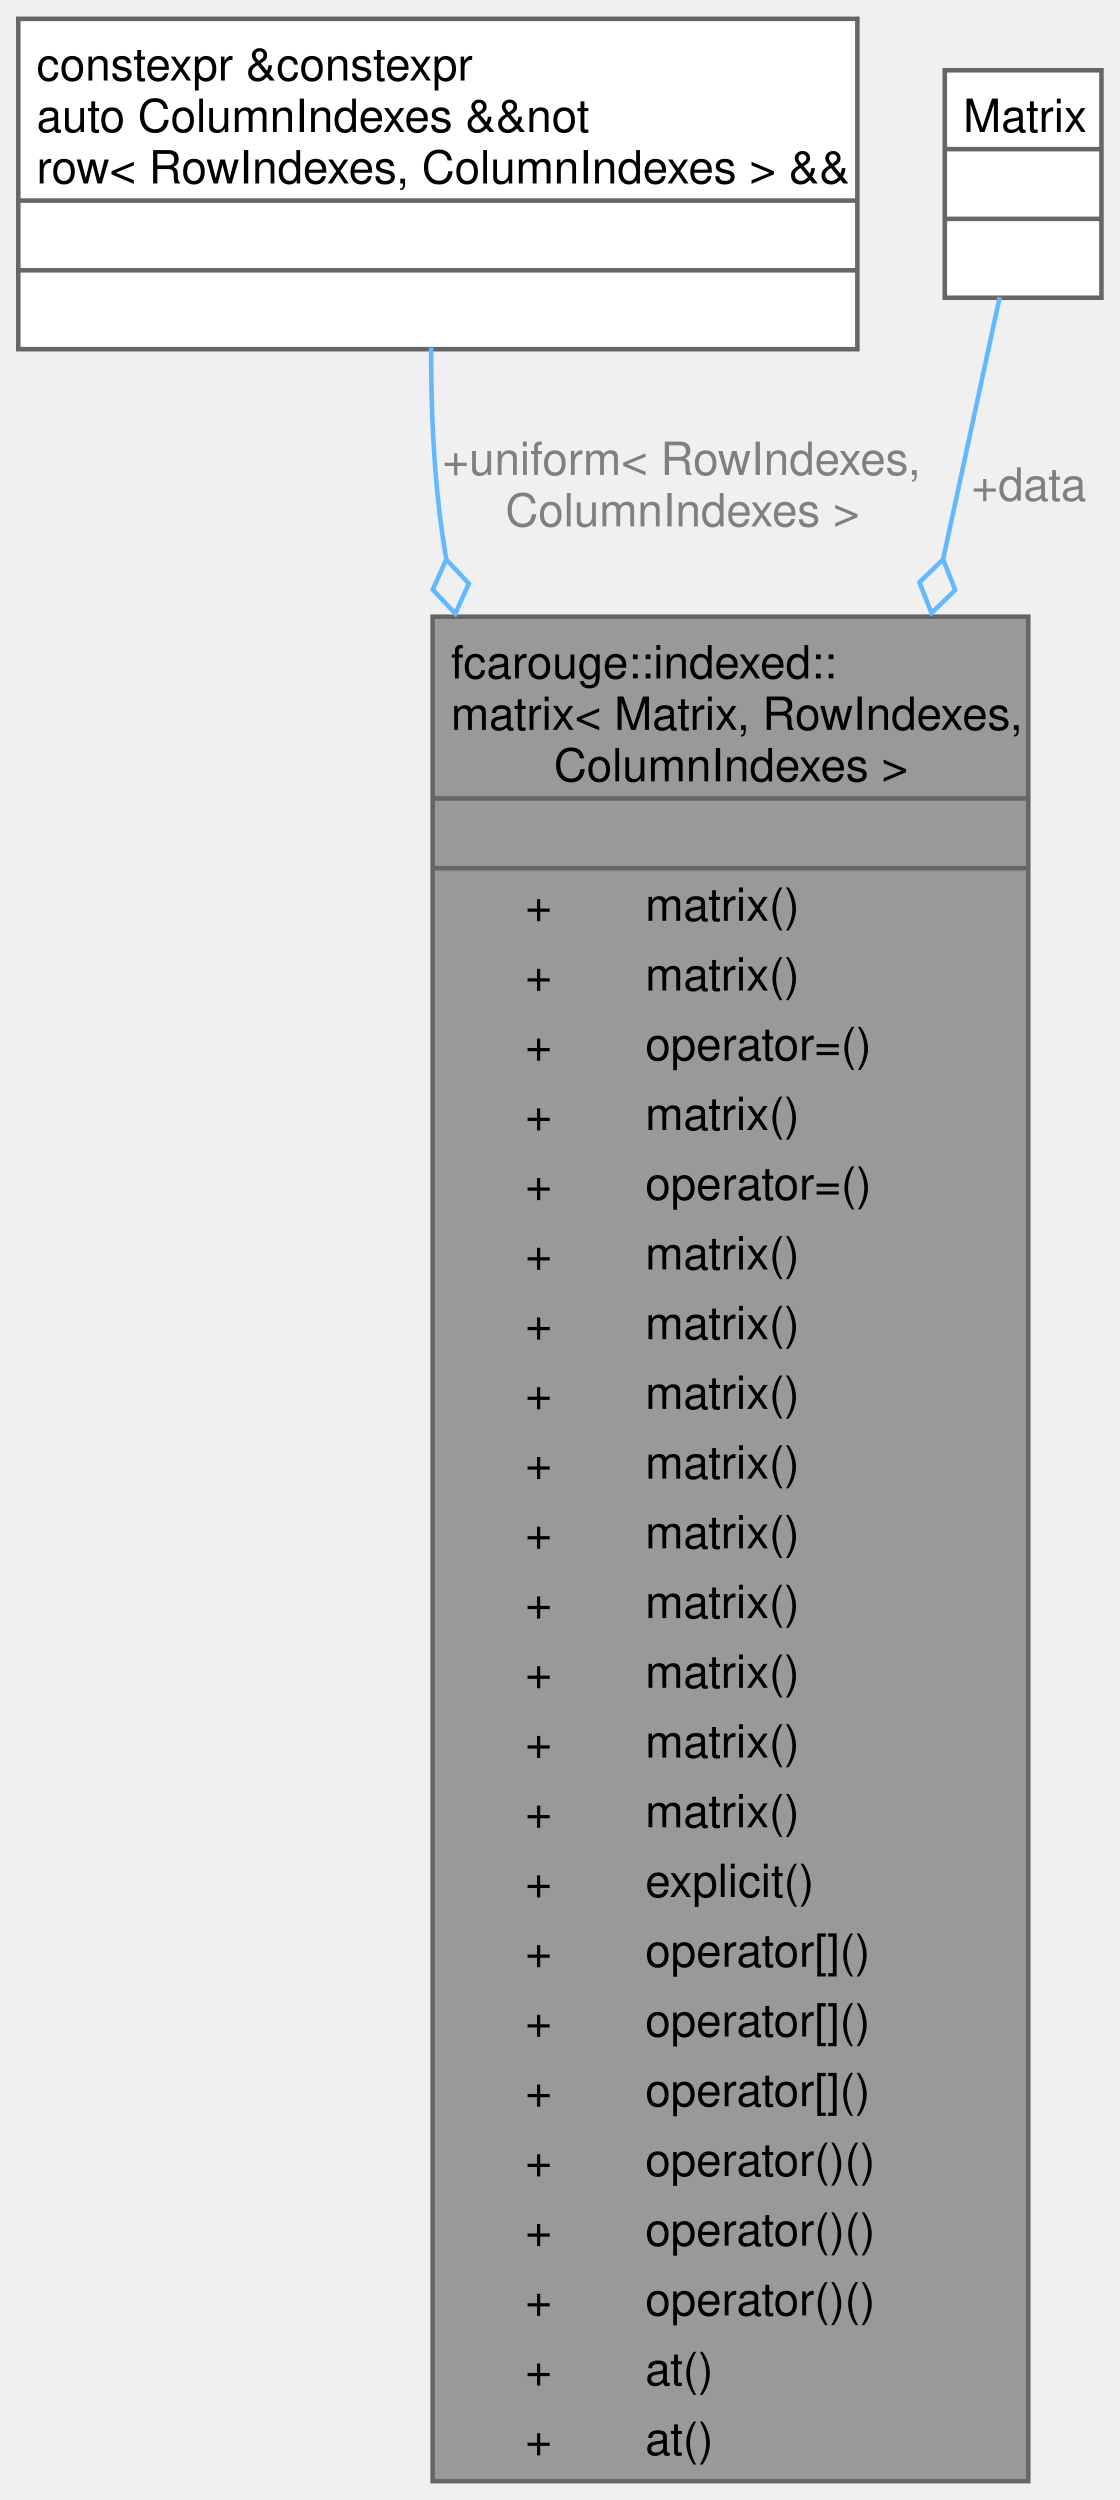
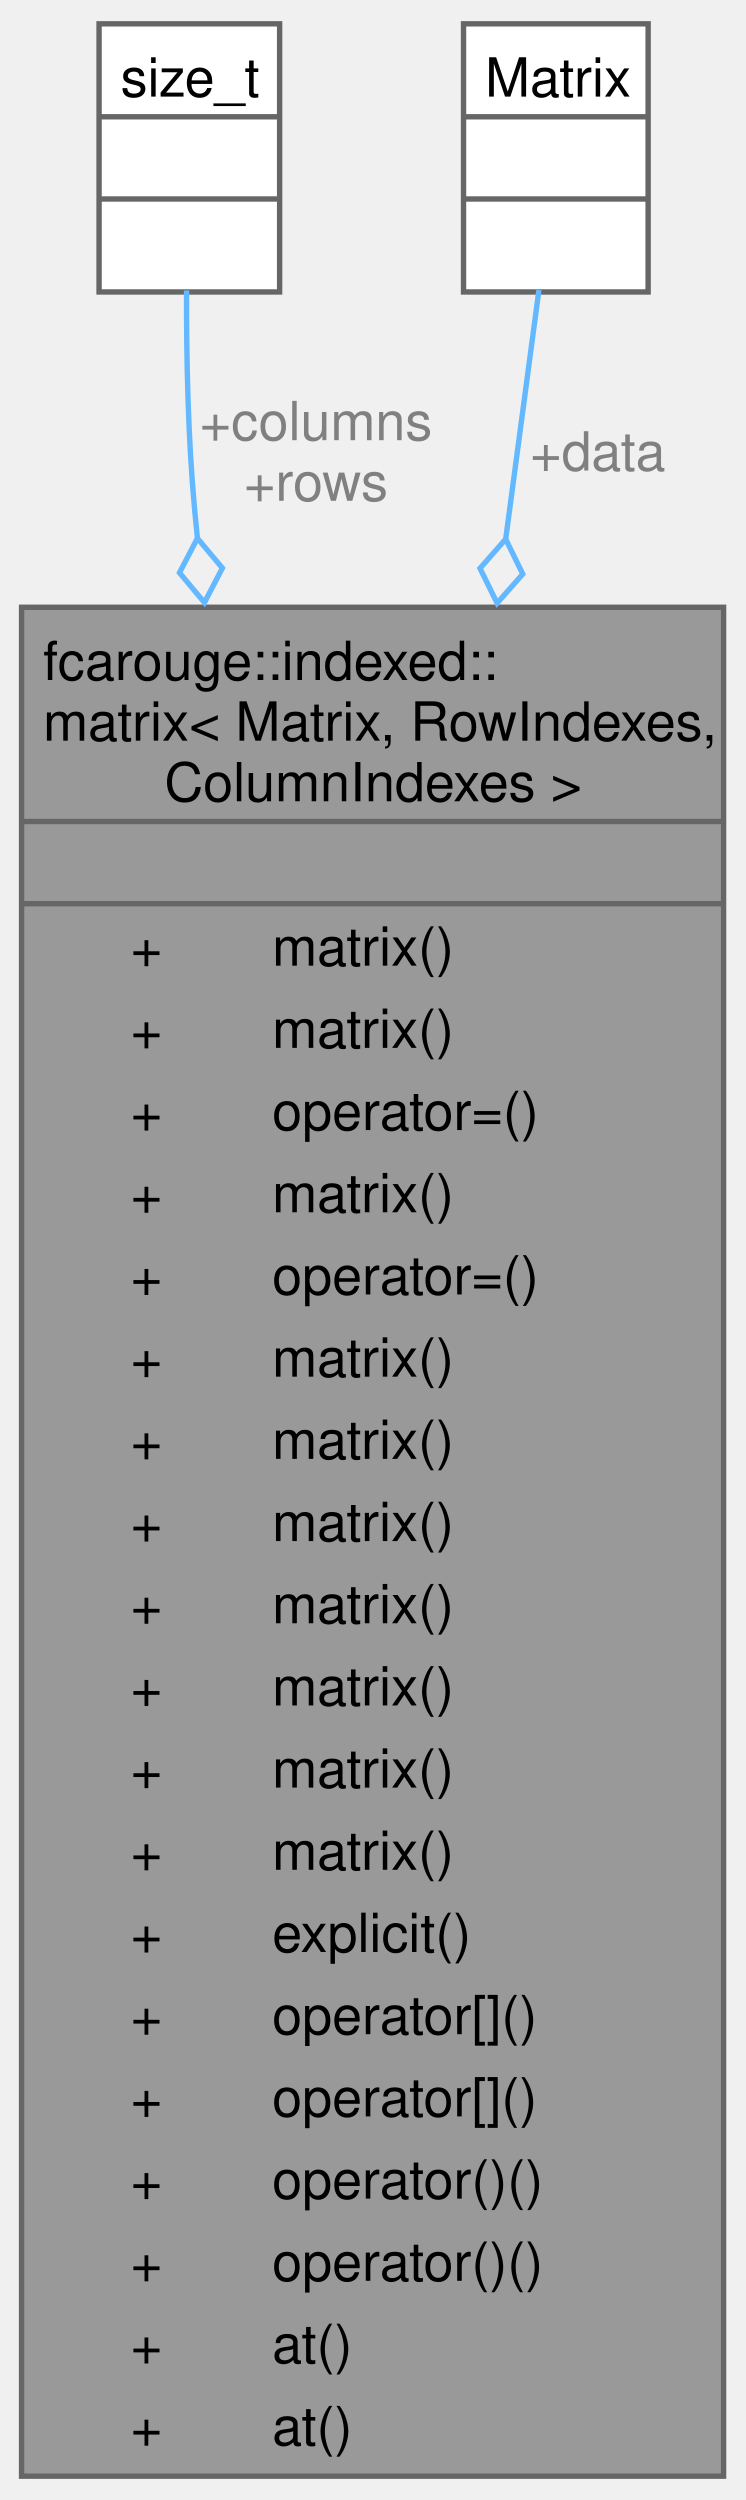
- <svg xmlns="http://www.w3.org/2000/svg" xmlns:xlink="http://www.w3.org/1999/xlink" width="245pt" height="547pt" viewBox="0.00 0.00 244.88 546.50">
-   <g id="graph0" class="graph" transform="scale(1 1) rotate(0) translate(4 542.5)">
+ <svg xmlns="http://www.w3.org/2000/svg" xmlns:xlink="http://www.w3.org/1999/xlink" width="138pt" height="463pt" viewBox="0.00 0.00 138.25 463.00">
+   <g id="graph0" class="graph" transform="scale(1 1) rotate(0) translate(4 459)">
    <g id="Node000001" class="node">
      <g id="a_Node000001">
        <a xlink:title="Indexed matrix.">
-           <polygon fill="#999999" stroke="none" points="220.88,-407.75 90.62,-407.75 90.62,0 220.88,0 220.88,-407.75" />
-           <text text-anchor="start" x="94.62" y="-394.25" font-family="Helvetica,sans-Serif" font-size="10.00">fcarouge::indexed::</text>
-           <text text-anchor="start" x="94.62" y="-383" font-family="Helvetica,sans-Serif" font-size="10.00">matrix&lt; Matrix, RowIndexes,</text>
-           <text text-anchor="start" x="117.12" y="-371.75" font-family="Helvetica,sans-Serif" font-size="10.00"> ColumnIndexes &gt;</text>
-           <text text-anchor="start" x="154.25" y="-356.5" font-family="Helvetica,sans-Serif" font-size="10.00"> </text>
-           <text text-anchor="start" x="110.88" y="-341.25" font-family="Helvetica,sans-Serif" font-size="10.00">+</text>
-           <text text-anchor="start" x="137.12" y="-341.25" font-family="Helvetica,sans-Serif" font-size="10.00">matrix()</text>
-           <text text-anchor="start" x="110.88" y="-326" font-family="Helvetica,sans-Serif" font-size="10.00">+</text>
-           <text text-anchor="start" x="137.12" y="-326" font-family="Helvetica,sans-Serif" font-size="10.00">matrix()</text>
-           <text text-anchor="start" x="110.88" y="-310.75" font-family="Helvetica,sans-Serif" font-size="10.00">+</text>
-           <text text-anchor="start" x="137.12" y="-310.75" font-family="Helvetica,sans-Serif" font-size="10.00">operator=()</text>
-           <text text-anchor="start" x="110.88" y="-295.5" font-family="Helvetica,sans-Serif" font-size="10.00">+</text>
-           <text text-anchor="start" x="137.12" y="-295.5" font-family="Helvetica,sans-Serif" font-size="10.00">matrix()</text>
-           <text text-anchor="start" x="110.88" y="-280.25" font-family="Helvetica,sans-Serif" font-size="10.00">+</text>
-           <text text-anchor="start" x="137.12" y="-280.25" font-family="Helvetica,sans-Serif" font-size="10.00">operator=()</text>
-           <text text-anchor="start" x="110.88" y="-265" font-family="Helvetica,sans-Serif" font-size="10.00">+</text>
-           <text text-anchor="start" x="137.12" y="-265" font-family="Helvetica,sans-Serif" font-size="10.00">matrix()</text>
-           <text text-anchor="start" x="110.88" y="-249.75" font-family="Helvetica,sans-Serif" font-size="10.00">+</text>
-           <text text-anchor="start" x="137.12" y="-249.75" font-family="Helvetica,sans-Serif" font-size="10.00">matrix()</text>
-           <text text-anchor="start" x="110.88" y="-234.5" font-family="Helvetica,sans-Serif" font-size="10.00">+</text>
-           <text text-anchor="start" x="137.12" y="-234.5" font-family="Helvetica,sans-Serif" font-size="10.00">matrix()</text>
-           <text text-anchor="start" x="110.88" y="-219.25" font-family="Helvetica,sans-Serif" font-size="10.00">+</text>
-           <text text-anchor="start" x="137.12" y="-219.25" font-family="Helvetica,sans-Serif" font-size="10.00">matrix()</text>
-           <text text-anchor="start" x="110.88" y="-204" font-family="Helvetica,sans-Serif" font-size="10.00">+</text>
-           <text text-anchor="start" x="137.12" y="-204" font-family="Helvetica,sans-Serif" font-size="10.00">matrix()</text>
-           <text text-anchor="start" x="110.88" y="-188.75" font-family="Helvetica,sans-Serif" font-size="10.00">+</text>
-           <text text-anchor="start" x="137.12" y="-188.75" font-family="Helvetica,sans-Serif" font-size="10.00">matrix()</text>
-           <text text-anchor="start" x="110.88" y="-173.5" font-family="Helvetica,sans-Serif" font-size="10.00">+</text>
-           <text text-anchor="start" x="137.12" y="-173.5" font-family="Helvetica,sans-Serif" font-size="10.00">matrix()</text>
-           <text text-anchor="start" x="110.88" y="-158.25" font-family="Helvetica,sans-Serif" font-size="10.00">+</text>
-           <text text-anchor="start" x="137.12" y="-158.25" font-family="Helvetica,sans-Serif" font-size="10.00">matrix()</text>
-           <text text-anchor="start" x="110.88" y="-143" font-family="Helvetica,sans-Serif" font-size="10.00">+</text>
-           <text text-anchor="start" x="137.12" y="-143" font-family="Helvetica,sans-Serif" font-size="10.00">matrix()</text>
-           <text text-anchor="start" x="110.88" y="-127.75" font-family="Helvetica,sans-Serif" font-size="10.00">+</text>
-           <text text-anchor="start" x="137.12" y="-127.75" font-family="Helvetica,sans-Serif" font-size="10.00">explicit()</text>
-           <text text-anchor="start" x="110.88" y="-112.5" font-family="Helvetica,sans-Serif" font-size="10.00">+</text>
-           <text text-anchor="start" x="137.12" y="-112.5" font-family="Helvetica,sans-Serif" font-size="10.00">operator[]()</text>
-           <text text-anchor="start" x="110.88" y="-97.25" font-family="Helvetica,sans-Serif" font-size="10.00">+</text>
-           <text text-anchor="start" x="137.12" y="-97.25" font-family="Helvetica,sans-Serif" font-size="10.00">operator[]()</text>
-           <text text-anchor="start" x="110.88" y="-82" font-family="Helvetica,sans-Serif" font-size="10.00">+</text>
-           <text text-anchor="start" x="137.12" y="-82" font-family="Helvetica,sans-Serif" font-size="10.00">operator[]()</text>
-           <text text-anchor="start" x="110.88" y="-66.75" font-family="Helvetica,sans-Serif" font-size="10.00">+</text>
-           <text text-anchor="start" x="137.12" y="-66.75" font-family="Helvetica,sans-Serif" font-size="10.00">operator()()</text>
-           <text text-anchor="start" x="110.88" y="-51.5" font-family="Helvetica,sans-Serif" font-size="10.00">+</text>
-           <text text-anchor="start" x="137.12" y="-51.5" font-family="Helvetica,sans-Serif" font-size="10.00">operator()()</text>
-           <text text-anchor="start" x="110.88" y="-36.25" font-family="Helvetica,sans-Serif" font-size="10.00">+</text>
-           <text text-anchor="start" x="137.12" y="-36.25" font-family="Helvetica,sans-Serif" font-size="10.00">operator()()</text>
-           <text text-anchor="start" x="110.88" y="-21" font-family="Helvetica,sans-Serif" font-size="10.00">+</text>
-           <text text-anchor="start" x="137.12" y="-21" font-family="Helvetica,sans-Serif" font-size="10.00">at()</text>
-           <text text-anchor="start" x="110.88" y="-5.75" font-family="Helvetica,sans-Serif" font-size="10.00">+</text>
-           <text text-anchor="start" x="137.12" y="-5.75" font-family="Helvetica,sans-Serif" font-size="10.00">at()</text>
-           <polygon fill="#666666" stroke="#666666" points="90.62,-368 90.62,-368 220.88,-368 220.88,-368 90.62,-368" />
-           <polygon fill="#666666" stroke="#666666" points="90.62,-352.75 90.62,-352.75 220.88,-352.75 220.88,-352.75 90.62,-352.75" />
-           <polygon fill="none" stroke="#666666" points="90.62,0 90.62,-407.75 220.88,-407.75 220.88,0 90.62,0" />
+           <polygon fill="#999999" stroke="none" points="130.25,-346.75 0,-346.75 0,0 130.25,0 130.25,-346.75" />
+           <text text-anchor="start" x="4" y="-333.25" font-family="Helvetica,sans-Serif" font-size="10.00">fcarouge::indexed::</text>
+           <text text-anchor="start" x="4" y="-322" font-family="Helvetica,sans-Serif" font-size="10.00">matrix&lt; Matrix, RowIndexes,</text>
+           <text text-anchor="start" x="26.5" y="-310.75" font-family="Helvetica,sans-Serif" font-size="10.00"> ColumnIndexes &gt;</text>
+           <text text-anchor="start" x="63.62" y="-295.5" font-family="Helvetica,sans-Serif" font-size="10.00"> </text>
+           <text text-anchor="start" x="20.25" y="-280.25" font-family="Helvetica,sans-Serif" font-size="10.00">+</text>
+           <text text-anchor="start" x="46.5" y="-280.25" font-family="Helvetica,sans-Serif" font-size="10.00">matrix()</text>
+           <text text-anchor="start" x="20.25" y="-265" font-family="Helvetica,sans-Serif" font-size="10.00">+</text>
+           <text text-anchor="start" x="46.5" y="-265" font-family="Helvetica,sans-Serif" font-size="10.00">matrix()</text>
+           <text text-anchor="start" x="20.25" y="-249.75" font-family="Helvetica,sans-Serif" font-size="10.00">+</text>
+           <text text-anchor="start" x="46.5" y="-249.75" font-family="Helvetica,sans-Serif" font-size="10.00">operator=()</text>
+           <text text-anchor="start" x="20.25" y="-234.5" font-family="Helvetica,sans-Serif" font-size="10.00">+</text>
+           <text text-anchor="start" x="46.5" y="-234.5" font-family="Helvetica,sans-Serif" font-size="10.00">matrix()</text>
+           <text text-anchor="start" x="20.25" y="-219.25" font-family="Helvetica,sans-Serif" font-size="10.00">+</text>
+           <text text-anchor="start" x="46.5" y="-219.25" font-family="Helvetica,sans-Serif" font-size="10.00">operator=()</text>
+           <text text-anchor="start" x="20.25" y="-204" font-family="Helvetica,sans-Serif" font-size="10.00">+</text>
+           <text text-anchor="start" x="46.5" y="-204" font-family="Helvetica,sans-Serif" font-size="10.00">matrix()</text>
+           <text text-anchor="start" x="20.25" y="-188.75" font-family="Helvetica,sans-Serif" font-size="10.00">+</text>
+           <text text-anchor="start" x="46.5" y="-188.75" font-family="Helvetica,sans-Serif" font-size="10.00">matrix()</text>
+           <text text-anchor="start" x="20.25" y="-173.5" font-family="Helvetica,sans-Serif" font-size="10.00">+</text>
+           <text text-anchor="start" x="46.5" y="-173.5" font-family="Helvetica,sans-Serif" font-size="10.00">matrix()</text>
+           <text text-anchor="start" x="20.25" y="-158.25" font-family="Helvetica,sans-Serif" font-size="10.00">+</text>
+           <text text-anchor="start" x="46.5" y="-158.25" font-family="Helvetica,sans-Serif" font-size="10.00">matrix()</text>
+           <text text-anchor="start" x="20.25" y="-143" font-family="Helvetica,sans-Serif" font-size="10.00">+</text>
+           <text text-anchor="start" x="46.5" y="-143" font-family="Helvetica,sans-Serif" font-size="10.00">matrix()</text>
+           <text text-anchor="start" x="20.25" y="-127.75" font-family="Helvetica,sans-Serif" font-size="10.00">+</text>
+           <text text-anchor="start" x="46.5" y="-127.75" font-family="Helvetica,sans-Serif" font-size="10.00">matrix()</text>
+           <text text-anchor="start" x="20.25" y="-112.5" font-family="Helvetica,sans-Serif" font-size="10.00">+</text>
+           <text text-anchor="start" x="46.5" y="-112.5" font-family="Helvetica,sans-Serif" font-size="10.00">matrix()</text>
+           <text text-anchor="start" x="20.25" y="-97.25" font-family="Helvetica,sans-Serif" font-size="10.00">+</text>
+           <text text-anchor="start" x="46.5" y="-97.25" font-family="Helvetica,sans-Serif" font-size="10.00">explicit()</text>
+           <text text-anchor="start" x="20.25" y="-82" font-family="Helvetica,sans-Serif" font-size="10.00">+</text>
+           <text text-anchor="start" x="46.5" y="-82" font-family="Helvetica,sans-Serif" font-size="10.00">operator[]()</text>
+           <text text-anchor="start" x="20.25" y="-66.75" font-family="Helvetica,sans-Serif" font-size="10.00">+</text>
+           <text text-anchor="start" x="46.5" y="-66.75" font-family="Helvetica,sans-Serif" font-size="10.00">operator[]()</text>
+           <text text-anchor="start" x="20.25" y="-51.5" font-family="Helvetica,sans-Serif" font-size="10.00">+</text>
+           <text text-anchor="start" x="46.5" y="-51.5" font-family="Helvetica,sans-Serif" font-size="10.00">operator()()</text>
+           <text text-anchor="start" x="20.25" y="-36.25" font-family="Helvetica,sans-Serif" font-size="10.00">+</text>
+           <text text-anchor="start" x="46.5" y="-36.25" font-family="Helvetica,sans-Serif" font-size="10.00">operator()()</text>
+           <text text-anchor="start" x="20.25" y="-21" font-family="Helvetica,sans-Serif" font-size="10.00">+</text>
+           <text text-anchor="start" x="46.5" y="-21" font-family="Helvetica,sans-Serif" font-size="10.00">at()</text>
+           <text text-anchor="start" x="20.25" y="-5.75" font-family="Helvetica,sans-Serif" font-size="10.00">+</text>
+           <text text-anchor="start" x="46.5" y="-5.75" font-family="Helvetica,sans-Serif" font-size="10.00">at()</text>
+           <polygon fill="#666666" stroke="#666666" points="0,-307 0,-307 130.25,-307 130.25,-307 0,-307" />
+           <polygon fill="#666666" stroke="#666666" points="0,-291.75 0,-291.75 130.25,-291.75 130.25,-291.75 0,-291.75" />
+           <polygon fill="none" stroke="#666666" points="0,0 0,-346.75 130.25,-346.75 130.25,0 0,0" />
        </a>
      </g>
    </g>
    <g id="Node000002" class="node">
      <g id="a_Node000002">
        <a xlink:title=" ">
-           <polygon fill="white" stroke="none" points="183.5,-538.5 0,-538.5 0,-466.25 183.5,-466.25 183.5,-538.5" />
-           <text text-anchor="start" x="4" y="-525" font-family="Helvetica,sans-Serif" font-size="10.00">constexpr &amp;constexpr</text>
-           <text text-anchor="start" x="4" y="-513.75" font-family="Helvetica,sans-Serif" font-size="10.00"> auto ColumnIndexes &amp;&amp;not</text>
-           <text text-anchor="start" x="4" y="-502.5" font-family="Helvetica,sans-Serif" font-size="10.00"> row&lt; RowIndexes, ColumnIndexes &gt; &amp;&amp;</text>
-           <text text-anchor="start" x="90.25" y="-487.25" font-family="Helvetica,sans-Serif" font-size="10.00"> </text>
-           <text text-anchor="start" x="90.25" y="-472" font-family="Helvetica,sans-Serif" font-size="10.00"> </text>
-           <polygon fill="#666666" stroke="#666666" points="0,-498.75 0,-498.75 183.5,-498.75 183.5,-498.75 0,-498.75" />
-           <polygon fill="#666666" stroke="#666666" points="0,-483.5 0,-483.5 183.5,-483.5 183.5,-483.5 0,-483.5" />
-           <polygon fill="none" stroke="#666666" points="0,-466.25 0,-538.5 183.5,-538.5 183.5,-466.25 0,-466.25" />
+           <polygon fill="white" stroke="none" points="47.88,-455 14.38,-455 14.38,-405.25 47.88,-405.25 47.88,-455" />
+           <text text-anchor="start" x="18.38" y="-441.5" font-family="Helvetica,sans-Serif" font-size="10.00">size_t</text>
+           <text text-anchor="start" x="29.62" y="-426.25" font-family="Helvetica,sans-Serif" font-size="10.00"> </text>
+           <text text-anchor="start" x="29.62" y="-411" font-family="Helvetica,sans-Serif" font-size="10.00"> </text>
+           <polygon fill="#666666" stroke="#666666" points="14.38,-437.75 14.38,-437.75 47.88,-437.75 47.88,-437.75 14.38,-437.75" />
+           <polygon fill="#666666" stroke="#666666" points="14.38,-422.5 14.38,-422.5 47.88,-422.5 47.88,-422.5 14.38,-422.5" />
+           <polygon fill="none" stroke="#666666" points="14.38,-405.25 14.38,-455 47.88,-455 47.88,-405.25 14.38,-405.25" />
        </a>
      </g>
    </g>
    <g id="edge1_Node000001_Node000002" class="edge">
      <g id="a_edge1_Node000001_Node000002">
        <a xlink:title=" ">
-           <path fill="none" stroke="#63b8ff" d="M90.29,-466.59C90.25,-453.7 90.81,-439 92.75,-425.75 93.01,-423.96 93.28,-422.17 93.57,-420.37" />
-           <polygon fill="none" stroke="#63b8ff" points="93.59,-420.25 90.64,-413.67 95.58,-408.42 98.53,-415 93.59,-420.25" />
+           <path fill="none" stroke="#63b8ff" d="M30.61,-405.53C30.57,-393.33 30.86,-378.22 32.12,-364.75 32.29,-362.99 32.46,-361.22 32.64,-359.45" />
+           <polygon fill="none" stroke="#63b8ff" points="32.63,-359.55 29.3,-353.16 33.93,-347.62 37.26,-354.02 32.63,-359.55" />
        </a>
      </g>
-       <text text-anchor="start" x="92.75" y="-438.75" font-family="Helvetica,sans-Serif" font-size="10.00" fill="grey"> +uniform&lt; RowIndexes,</text>
-       <text text-anchor="middle" x="145.25" y="-427.5" font-family="Helvetica,sans-Serif" font-size="10.00" fill="grey"> ColumnIndexes &gt;</text>
+       <text text-anchor="middle" x="54.62" y="-377.75" font-family="Helvetica,sans-Serif" font-size="10.00" fill="grey"> +columns</text>
+       <text text-anchor="middle" x="54.62" y="-366.5" font-family="Helvetica,sans-Serif" font-size="10.00" fill="grey">+rows</text>
    </g>
    <g id="Node000003" class="node">
      <g id="a_Node000003">
        <a xlink:title=" ">
-           <polygon fill="white" stroke="none" points="236.88,-527.25 202.62,-527.25 202.62,-477.5 236.88,-477.5 236.88,-527.25" />
-           <text text-anchor="start" x="206.62" y="-513.75" font-family="Helvetica,sans-Serif" font-size="10.00">Matrix</text>
-           <text text-anchor="start" x="218.25" y="-498.5" font-family="Helvetica,sans-Serif" font-size="10.00"> </text>
-           <text text-anchor="start" x="218.25" y="-483.25" font-family="Helvetica,sans-Serif" font-size="10.00"> </text>
-           <polygon fill="#666666" stroke="#666666" points="202.62,-510 202.62,-510 236.88,-510 236.88,-510 202.62,-510" />
-           <polygon fill="#666666" stroke="#666666" points="202.62,-494.75 202.62,-494.75 236.88,-494.75 236.88,-494.75 202.62,-494.75" />
-           <polygon fill="none" stroke="#666666" points="202.62,-477.5 202.62,-527.25 236.88,-527.25 236.88,-477.5 202.62,-477.5" />
+           <polygon fill="white" stroke="none" points="116.25,-455 82,-455 82,-405.25 116.25,-405.25 116.25,-455" />
+           <text text-anchor="start" x="86" y="-441.5" font-family="Helvetica,sans-Serif" font-size="10.00">Matrix</text>
+           <text text-anchor="start" x="97.62" y="-426.25" font-family="Helvetica,sans-Serif" font-size="10.00"> </text>
+           <text text-anchor="start" x="97.62" y="-411" font-family="Helvetica,sans-Serif" font-size="10.00"> </text>
+           <polygon fill="#666666" stroke="#666666" points="82,-437.75 82,-437.75 116.25,-437.75 116.25,-437.75 82,-437.75" />
+           <polygon fill="#666666" stroke="#666666" points="82,-422.5 82,-422.5 116.25,-422.5 116.25,-422.5 82,-422.5" />
+           <polygon fill="none" stroke="#666666" points="82,-405.25 82,-455 116.25,-455 116.25,-405.25 82,-405.25" />
        </a>
      </g>
    </g>
    <g id="edge2_Node000001_Node000003" class="edge">
      <g id="a_edge2_Node000001_Node000003">
        <a xlink:title=" ">
-           <path fill="none" stroke="#63b8ff" d="M214.62,-477.61C211.49,-463.11 207.15,-443 202.23,-420.21" />
-           <polygon fill="none" stroke="#63b8ff" points="202.25,-420.29 197.07,-415.27 199.72,-408.56 204.89,-413.58 202.25,-420.29" />
+           <path fill="none" stroke="#63b8ff" d="M95.99,-405.62C94.36,-393.46 92.22,-377.39 89.82,-359.37" />
+           <polygon fill="none" stroke="#63b8ff" points="89.82,-359.4 85.06,-353.98 88.23,-347.51 92.99,-352.92 89.82,-359.4" />
        </a>
      </g>
-       <text text-anchor="middle" x="221.01" y="-433.12" font-family="Helvetica,sans-Serif" font-size="10.00" fill="grey"> +data</text>
+       <text text-anchor="middle" x="106.92" y="-372.12" font-family="Helvetica,sans-Serif" font-size="10.00" fill="grey"> +data</text>
    </g>
  </g>
</svg>
